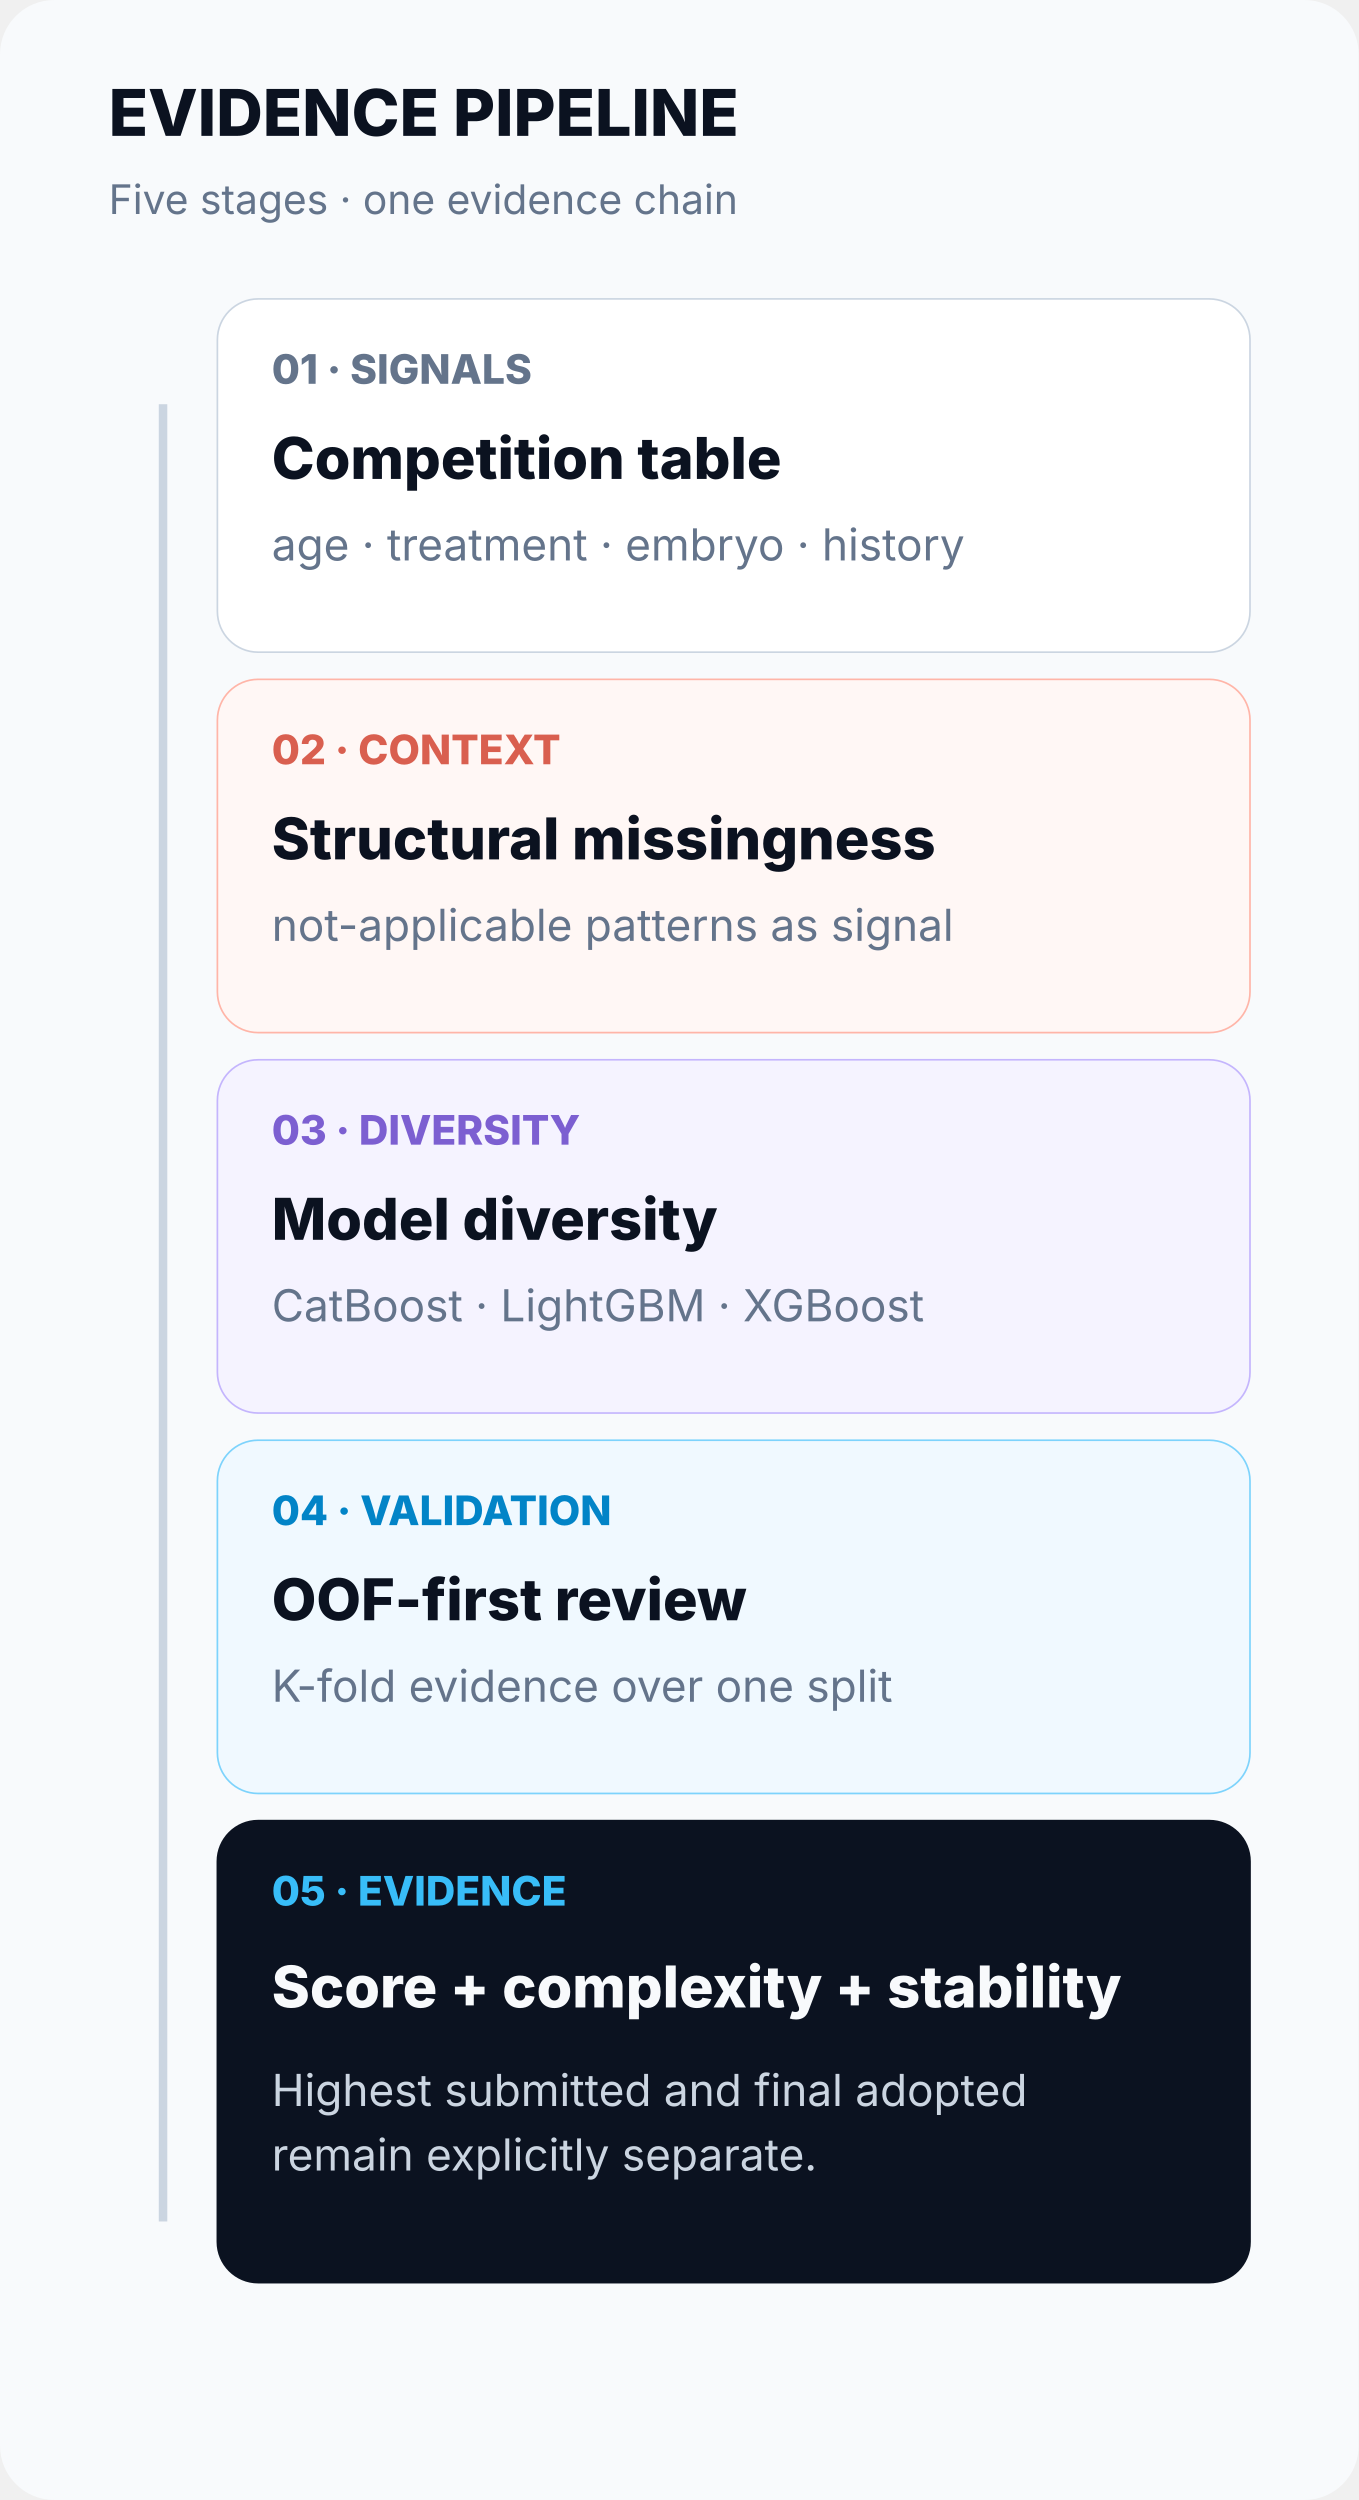
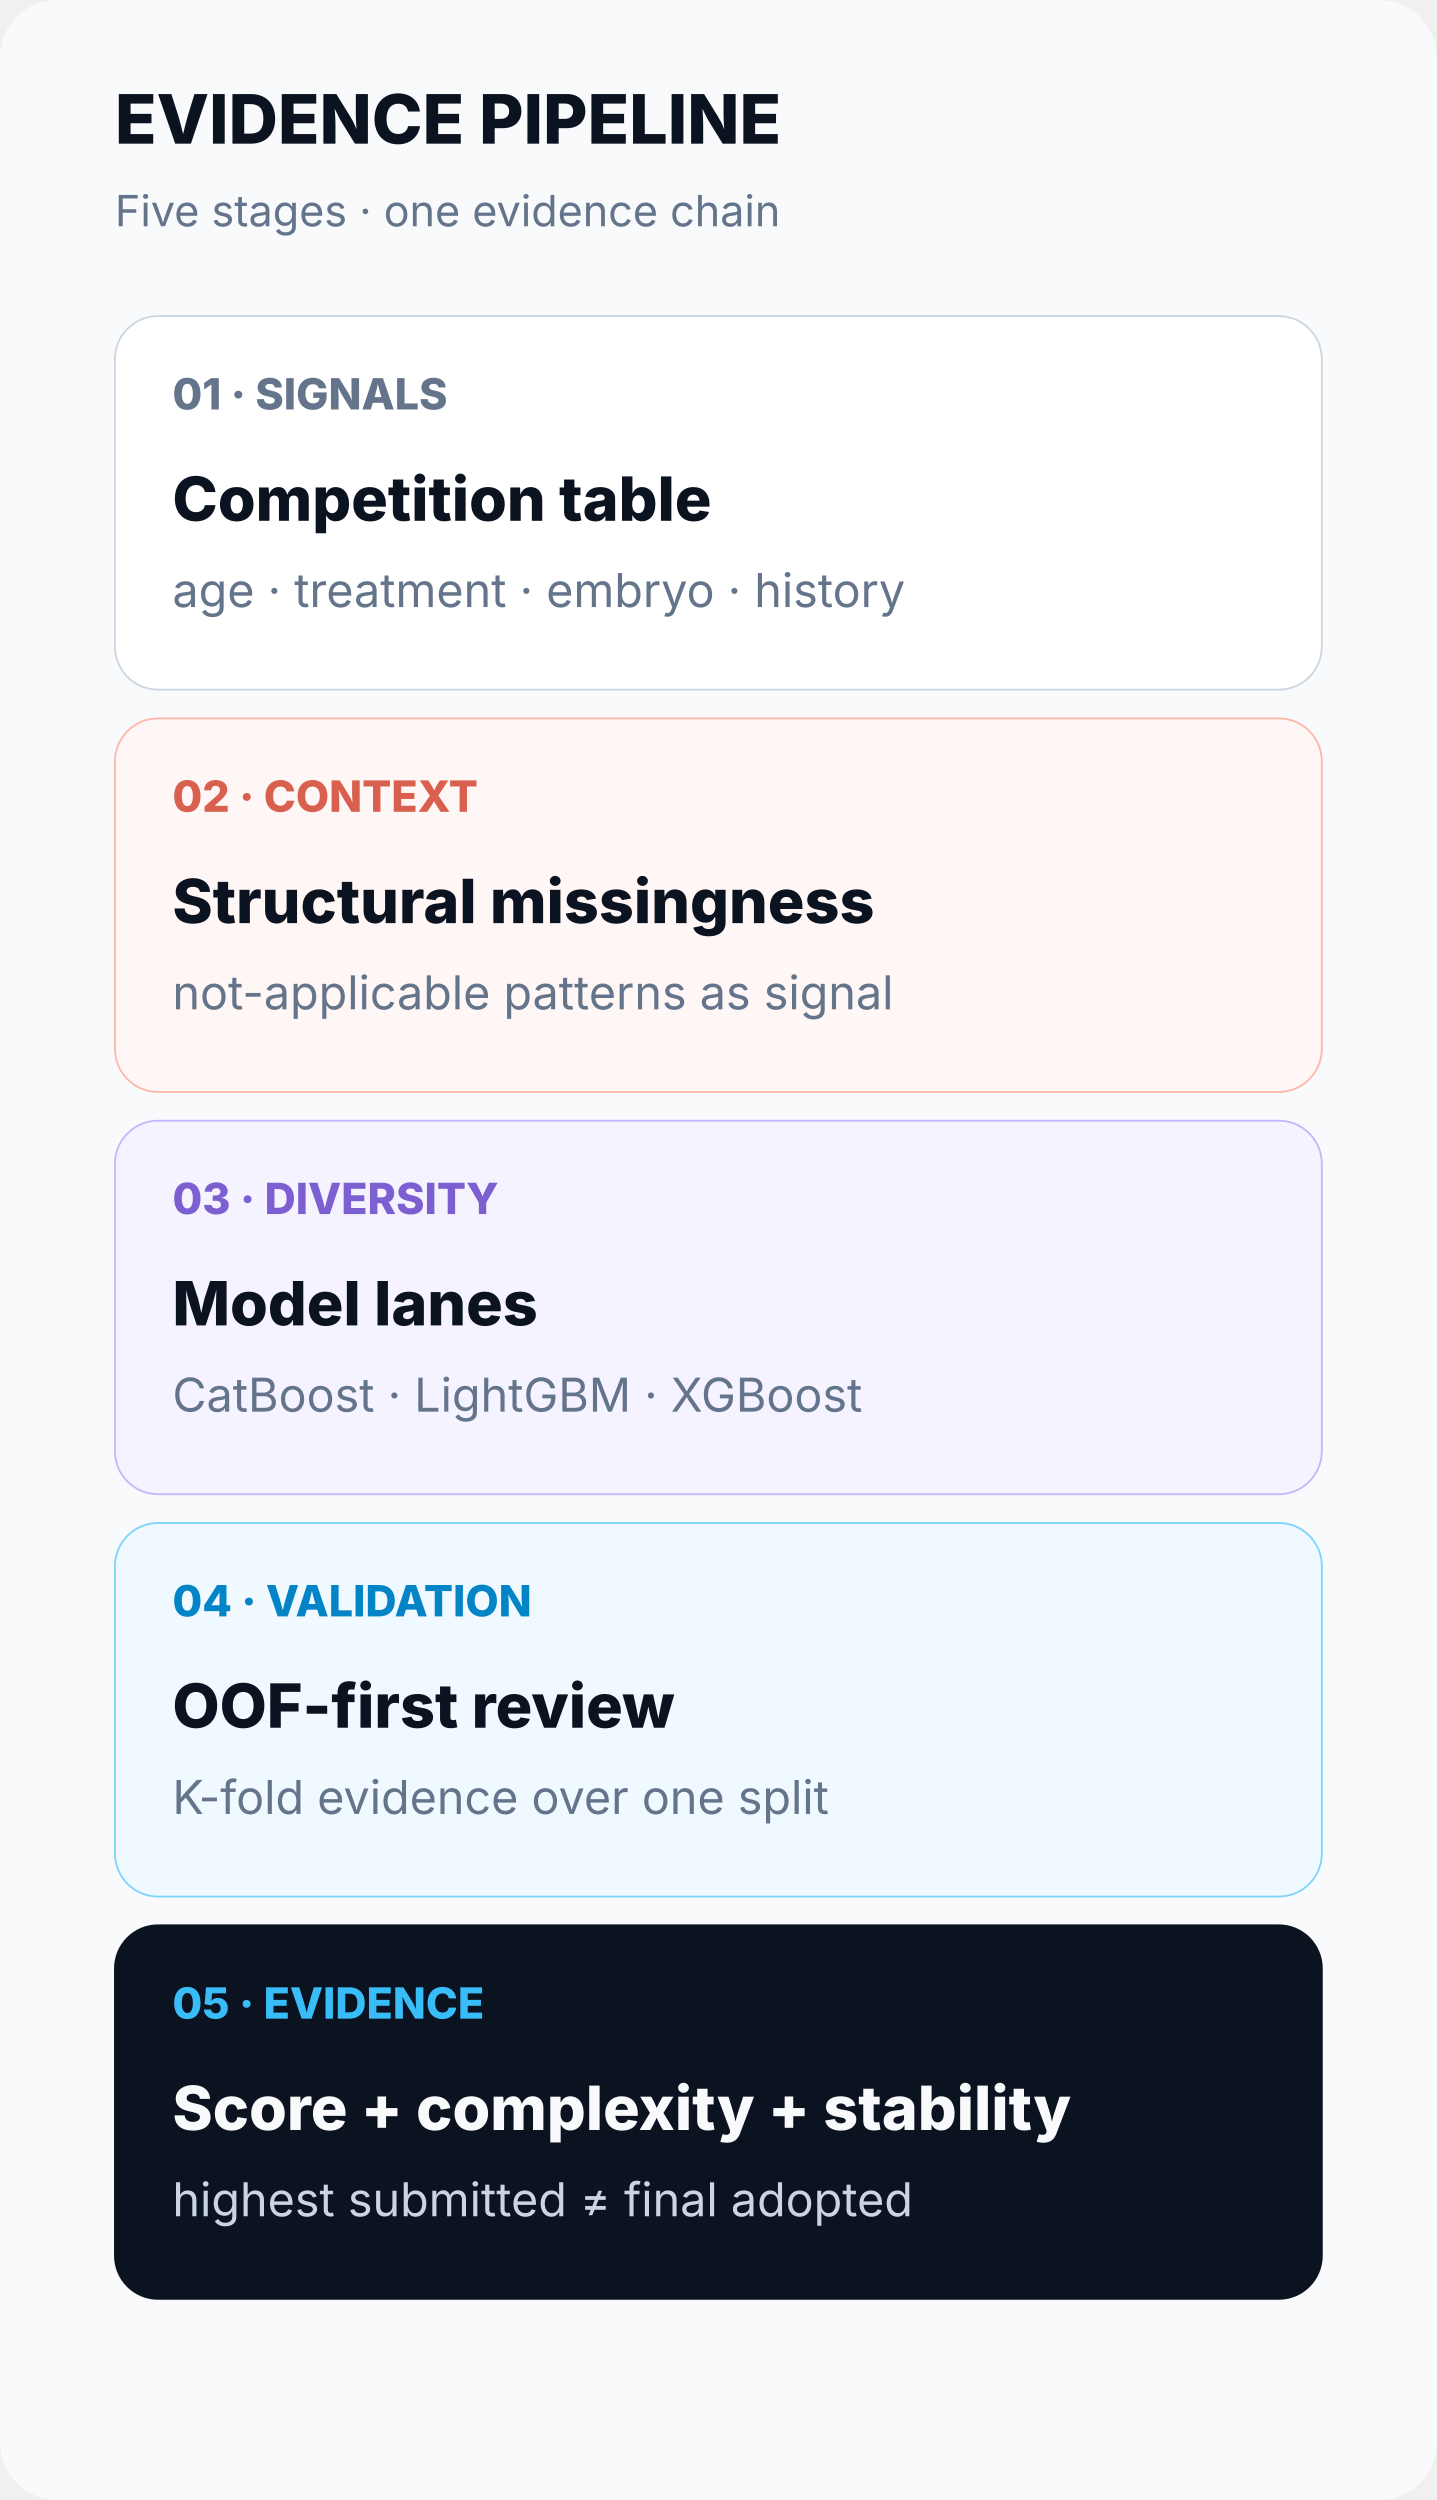
- <svg xmlns="http://www.w3.org/2000/svg" width="800" height="1472" viewBox="0 0 800 1472" role="img" aria-labelledby="title desc">
-   <rect width="800" height="1472" rx="32" fill="#F8FAFC" />
+ <svg xmlns="http://www.w3.org/2000/svg" width="800" height="1392" viewBox="0 0 800 1392" role="img" aria-labelledby="title desc">
+   <rect width="800" height="1392" rx="32" fill="#F8FAFC" />
  <g font-family="system-ui, -apple-system, BlinkMacSystemFont, 'Segoe UI', sans-serif">
    <g data-title="true">
-       <text x="64" y="80" fill="#0B1220" font-size="38" font-weight="820">
+       <text x="64" y="80" fill="#0B1220" font-size="38" font-weight="830">
        <tspan>EVIDENCE PIPELINE</tspan>
      </text>
    </g>
    <text x="64" y="126" fill="#64748B" font-size="24">
      <tspan>Five stages · one evidence chain</tspan>
    </text>
-     <path d="M96 238 V1308" stroke="#CBD5E1" stroke-width="5" />
-     <g data-grid="16">
-       <rect x="128" y="176" width="608" height="208" rx="24" fill="#FFFFFF" stroke="#CBD5E1" />
-       <rect x="128" y="400" width="608" height="208" rx="24" fill="#FFF7F5" stroke="#FFB5A8" />
-       <rect x="128" y="624" width="608" height="208" rx="24" fill="#F5F3FF" stroke="#C4B5FD" />
-       <rect x="128" y="848" width="608" height="208" rx="24" fill="#F0F9FF" stroke="#7DD3FC" />
-       <rect x="128" y="1072" width="608" height="272" rx="24" fill="#0B1220" stroke="#0B1220" />
+     <g data-card-stack="true" data-grid="16">
+       <rect x="64" y="176" width="672" height="208" rx="24" fill="#FFFFFF" stroke="#CBD5E1" />
+       <rect x="64" y="400" width="672" height="208" rx="24" fill="#FFF7F5" stroke="#FFB5A8" />
+       <rect x="64" y="624" width="672" height="208" rx="24" fill="#F5F3FF" stroke="#C4B5FD" />
+       <rect x="64" y="848" width="672" height="208" rx="24" fill="#F0F9FF" stroke="#7DD3FC" />
+       <rect x="64" y="1072" width="672" height="208" rx="24" fill="#0B1220" stroke="#0B1220" />
    </g>
-     <g font-size="24" font-weight="820">
-       <text x="160" y="226" fill="#64748B">
-         <tspan>01 · SIGNALS</tspan>
-       </text>
-       <text x="160" y="450" fill="#D95F4F">
-         <tspan>02 · CONTEXT</tspan>
-       </text>
-       <text x="160" y="674" fill="#7C5FD1">
-         <tspan>03 · DIVERSITY</tspan>
-       </text>
-       <text x="160" y="898" fill="#0284C7">
-         <tspan>04 · VALIDATION</tspan>
-       </text>
-       <text x="160" y="1122" fill="#38BDF8">
-         <tspan>05 · EVIDENCE</tspan>
-       </text>
-     </g>
-     <text x="160" y="282" fill="#0B1220" font-size="34" font-weight="780">
+     <text x="96" y="228" fill="#64748B" font-size="24" font-weight="820">
+       <tspan>01 · SIGNALS</tspan>
+     </text>
+     <text x="96" y="290" fill="#0B1220" font-size="34" font-weight="800">
      <tspan>Competition table</tspan>
    </text>
-     <text x="160" y="330" fill="#64748B" font-size="26">
+     <text x="96" y="338" fill="#64748B" font-size="26">
      <tspan>age · treatment · embryo · history</tspan>
    </text>
-     <text x="160" y="506" fill="#0B1220" font-size="34" font-weight="780">
+     <text x="96" y="452" fill="#D95F4F" font-size="24" font-weight="820">
+       <tspan>02 · CONTEXT</tspan>
+     </text>
+     <text x="96" y="514" fill="#0B1220" font-size="34" font-weight="800">
      <tspan>Structural missingness</tspan>
    </text>
-     <text x="160" y="554" fill="#64748B" font-size="26">
+     <text x="96" y="562" fill="#64748B" font-size="26">
      <tspan>not-applicable patterns as signal</tspan>
    </text>
-     <text x="160" y="730" fill="#0B1220" font-size="34" font-weight="780">
-       <tspan>Model diversity</tspan>
+     <text x="96" y="676" fill="#7C5FD1" font-size="24" font-weight="820">
+       <tspan>03 · DIVERSITY</tspan>
    </text>
-     <text x="160" y="778" fill="#64748B" font-size="26">
+     <text x="96" y="738" fill="#0B1220" font-size="34" font-weight="800">
+       <tspan>Model lanes</tspan>
+     </text>
+     <text x="96" y="786" fill="#64748B" font-size="26">
      <tspan>CatBoost · LightGBM · XGBoost</tspan>
    </text>
-     <text x="160" y="954" fill="#0B1220" font-size="34" font-weight="780">
+     <text x="96" y="900" fill="#0284C7" font-size="24" font-weight="820">
+       <tspan>04 · VALIDATION</tspan>
+     </text>
+     <text x="96" y="962" fill="#0B1220" font-size="34" font-weight="800">
      <tspan>OOF-first review</tspan>
    </text>
-     <text x="160" y="1002" fill="#64748B" font-size="26">
+     <text x="96" y="1010" fill="#64748B" font-size="26">
      <tspan>K-fold evidence over one split</tspan>
    </text>
-     <text x="160" y="1182" fill="#F8FAFC" font-size="34" font-weight="800">
+     <text x="96" y="1124" fill="#38BDF8" font-size="24" font-weight="820">
+       <tspan>05 · EVIDENCE</tspan>
+     </text>
+     <text x="96" y="1186" fill="#F8FAFC" font-size="34" font-weight="800">
      <tspan>Score + complexity + stability</tspan>
    </text>
-     <text x="160" y="1240" fill="#CBD5E1" font-size="26">
-       <tspan>Highest submitted and final adopted</tspan>
-     </text>
-     <text x="160" y="1278" fill="#CBD5E1" font-size="26">
-       <tspan>remain explicitly separate.</tspan>
+     <text x="96" y="1234" fill="#CBD5E1" font-size="26">
+       <tspan>highest submitted ≠ final adopted</tspan>
    </text>
  </g>
</svg>
